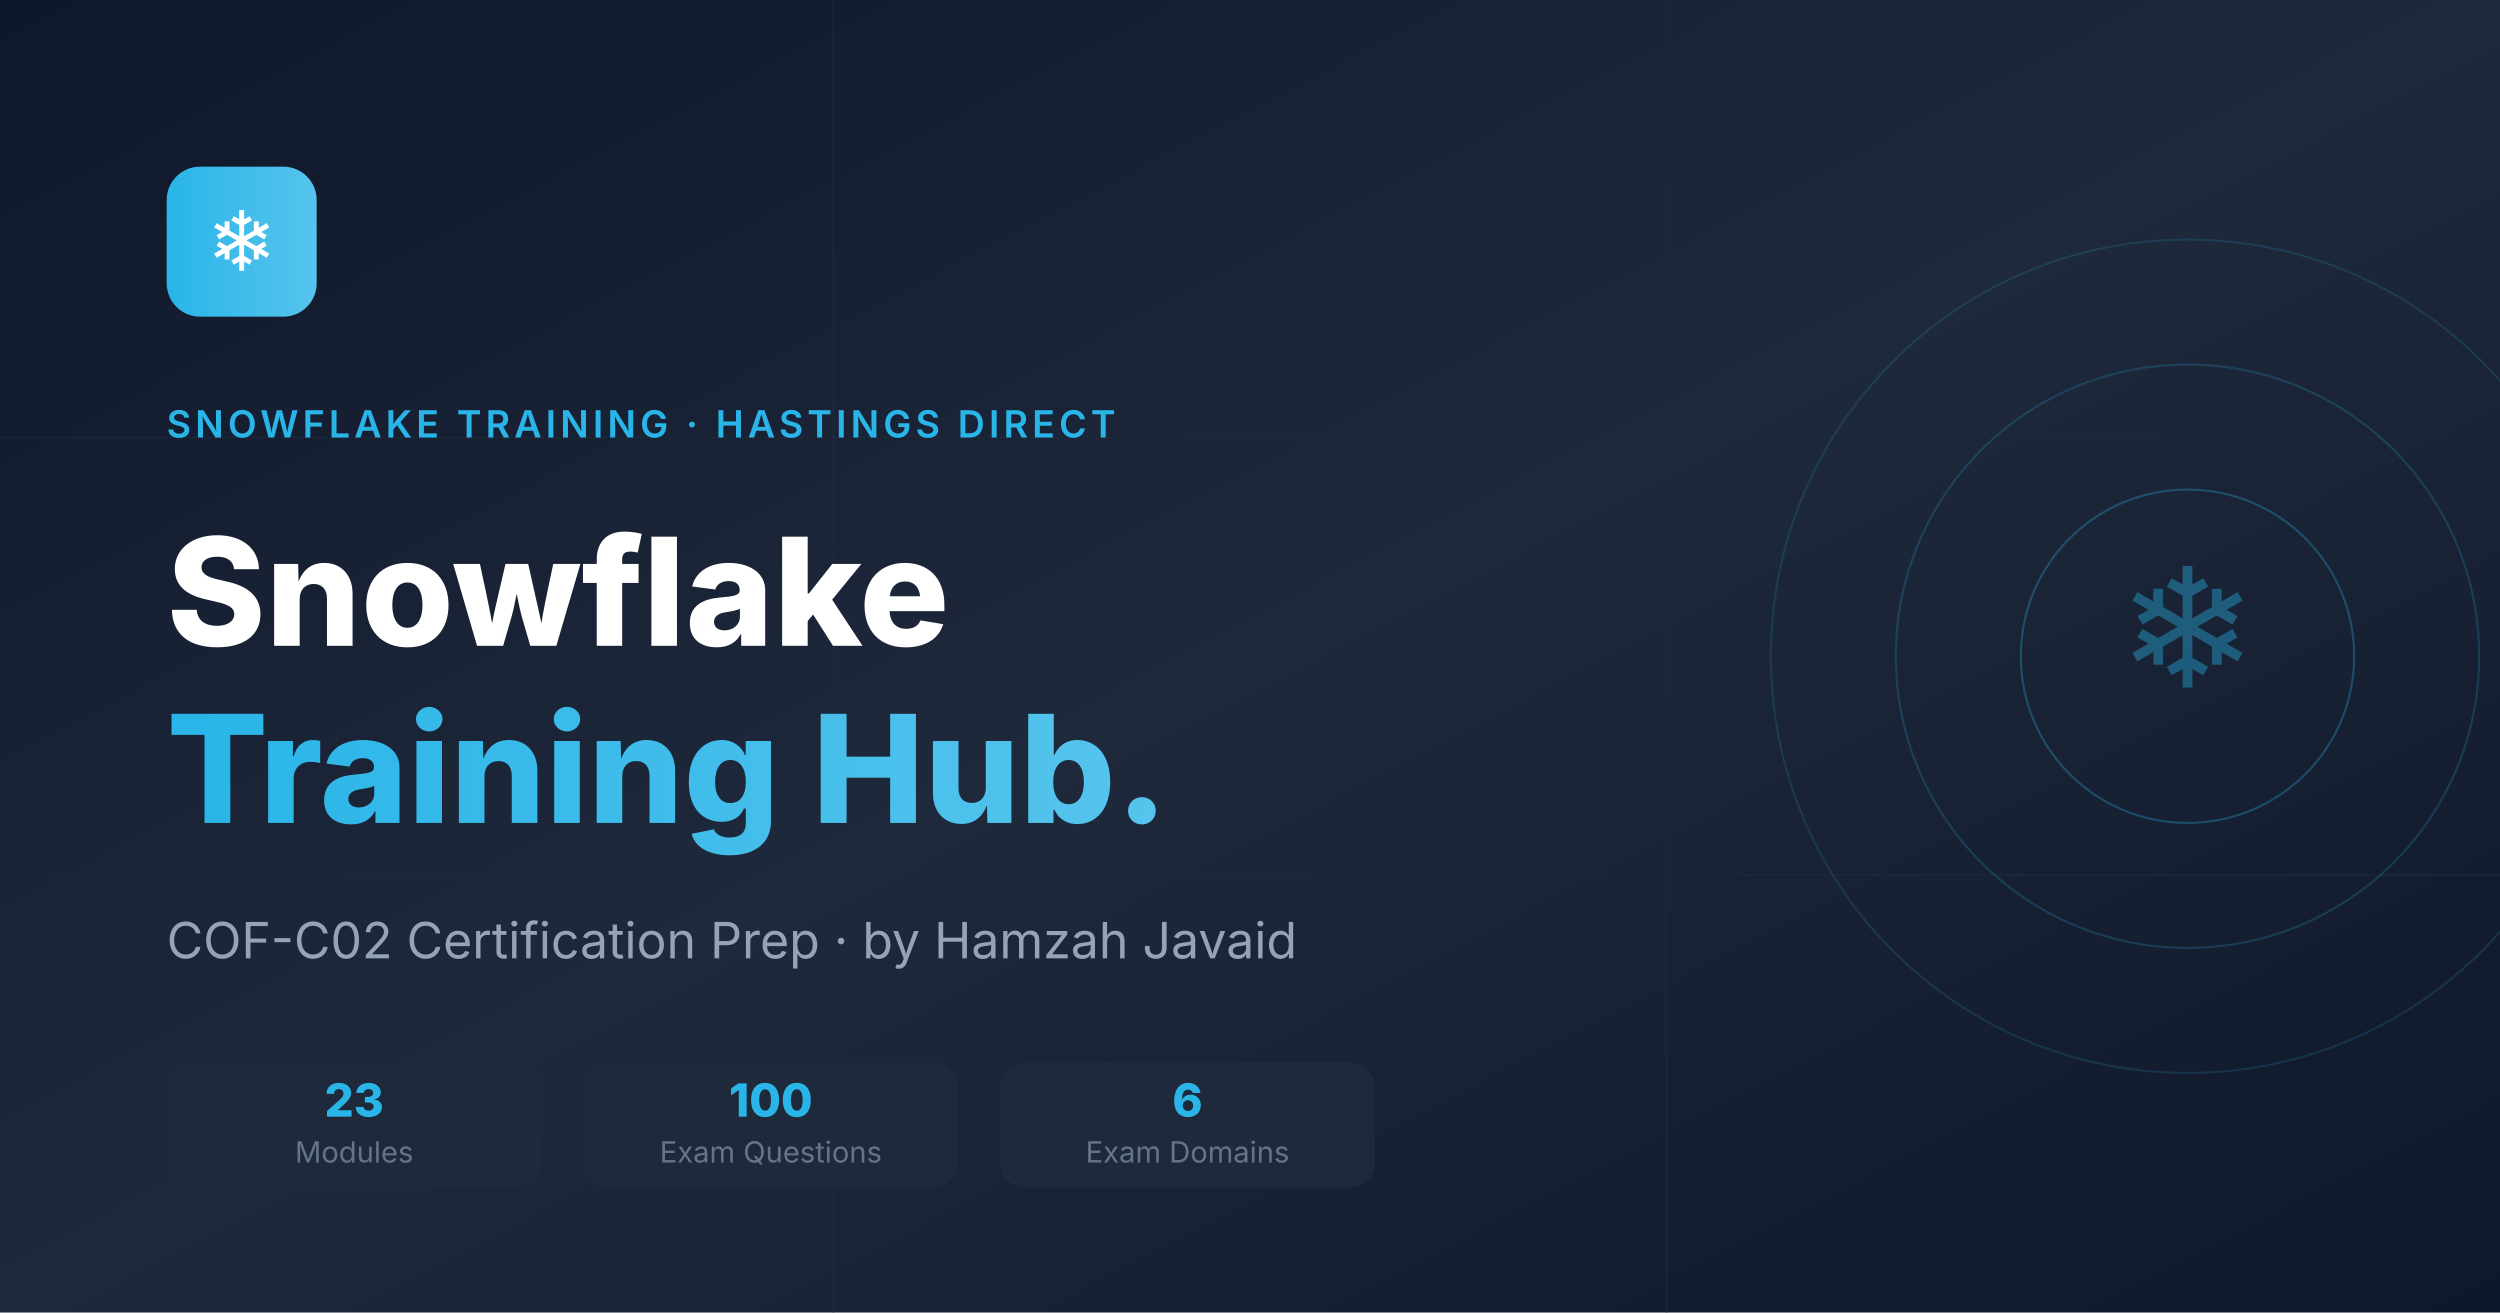
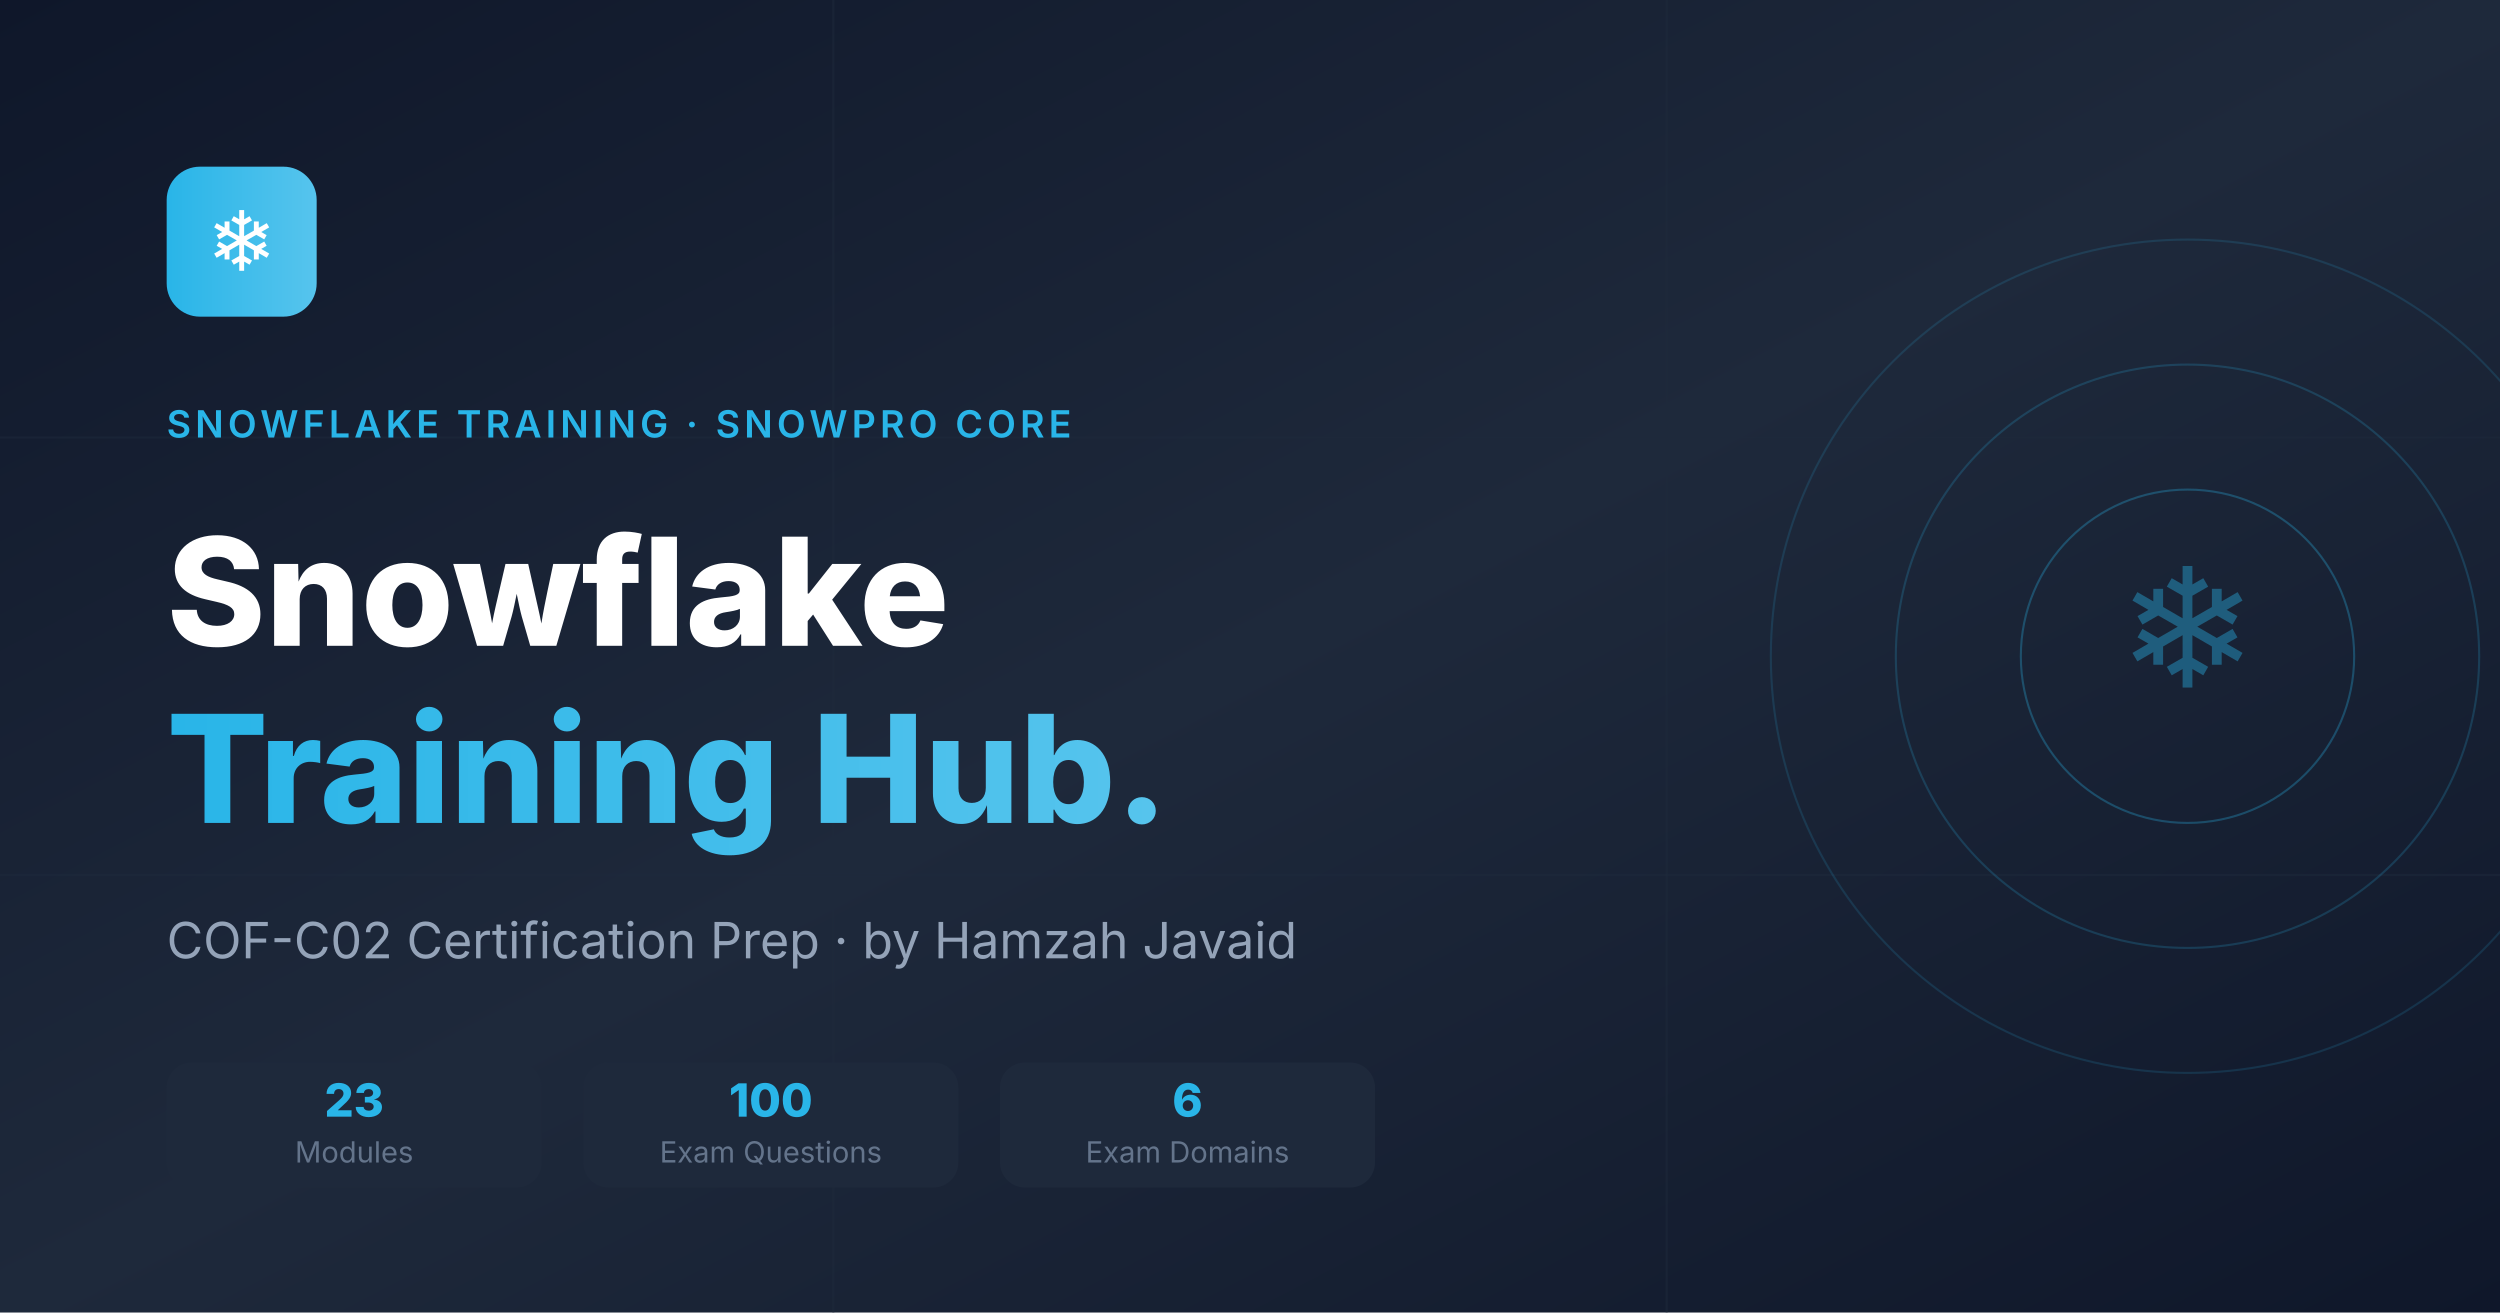
<svg xmlns="http://www.w3.org/2000/svg" width="1200" height="630" viewBox="0 0 1200 630">
  <defs>
    <linearGradient id="bg" x1="0%" y1="0%" x2="100%" y2="100%">
      <stop offset="0%" style="stop-color:#0f172a" />
      <stop offset="50%" style="stop-color:#1e293b" />
      <stop offset="100%" style="stop-color:#0f172a" />
    </linearGradient>
    <linearGradient id="accent" x1="0%" y1="0%" x2="100%" y2="0%">
      <stop offset="0%" style="stop-color:#29b5e8" />
      <stop offset="100%" style="stop-color:#56c4ed" />
    </linearGradient>
  </defs>
  <rect width="1200" height="630" fill="url(#bg)" />
  <line x1="0" y1="210" x2="1200" y2="210" stroke="#1e293b" stroke-width="1" opacity="0.5" />
  <line x1="0" y1="420" x2="1200" y2="420" stroke="#1e293b" stroke-width="1" opacity="0.5" />
  <line x1="400" y1="0" x2="400" y2="630" stroke="#1e293b" stroke-width="1" opacity="0.5" />
  <line x1="800" y1="0" x2="800" y2="630" stroke="#1e293b" stroke-width="1" opacity="0.5" />
  <rect x="80" y="80" width="72" height="72" rx="16" fill="url(#accent)" />
  <text x="116" y="130" font-family="Arial" font-size="40" fill="white" text-anchor="middle">❄</text>
-   <text x="80" y="210" font-family="Inter, Arial, sans-serif" font-size="18" fill="#29b5e8" font-weight="600" letter-spacing="2">SNOWFLAKE TRAINING · HASTINGS DIRECT</text>
+   <text x="80" y="210" font-family="Inter, Arial, sans-serif" font-size="18" fill="#29b5e8" font-weight="600" letter-spacing="2">SNOWFLAKE TRAINING · SNOWPRO CORE</text>
  <text x="80" y="310" font-family="Inter, Arial, sans-serif" font-size="72" fill="white" font-weight="800">Snowflake</text>
  <text x="80" y="395" font-family="Inter, Arial, sans-serif" font-size="72" font-weight="800">
    <tspan fill="url(#accent)">Training Hub.</tspan>
  </text>
  <text x="80" y="460" font-family="Inter, Arial, sans-serif" font-size="24" fill="#94a3b8">COF-C02 Certification Prep · by Hamzah Javaid</text>
  <rect x="80" y="510" width="180" height="60" rx="12" fill="#1e293b" />
  <text x="170" y="536" font-family="Inter, Arial, sans-serif" font-size="22" fill="#29b5e8" font-weight="800" text-anchor="middle">23</text>
  <text x="170" y="558" font-family="Inter, Arial, sans-serif" font-size="14" fill="#64748b" text-anchor="middle">Modules</text>
  <rect x="280" y="510" width="180" height="60" rx="12" fill="#1e293b" />
  <text x="370" y="536" font-family="Inter, Arial, sans-serif" font-size="22" fill="#29b5e8" font-weight="800" text-anchor="middle">100</text>
  <text x="370" y="558" font-family="Inter, Arial, sans-serif" font-size="14" fill="#64748b" text-anchor="middle">Exam Questions</text>
  <rect x="480" y="510" width="180" height="60" rx="12" fill="#1e293b" />
  <text x="570" y="536" font-family="Inter, Arial, sans-serif" font-size="22" fill="#29b5e8" font-weight="800" text-anchor="middle">6</text>
  <text x="570" y="558" font-family="Inter, Arial, sans-serif" font-size="14" fill="#64748b" text-anchor="middle">Exam Domains</text>
  <circle cx="1050" cy="315" r="200" fill="none" stroke="#29b5e8" stroke-width="1" opacity="0.15" />
  <circle cx="1050" cy="315" r="140" fill="none" stroke="#29b5e8" stroke-width="1" opacity="0.2" />
  <circle cx="1050" cy="315" r="80" fill="none" stroke="#29b5e8" stroke-width="1" opacity="0.3" />
  <text x="1050" y="330" font-family="Arial" font-size="80" fill="#29b5e8" text-anchor="middle" opacity="0.4">❄</text>
</svg>
